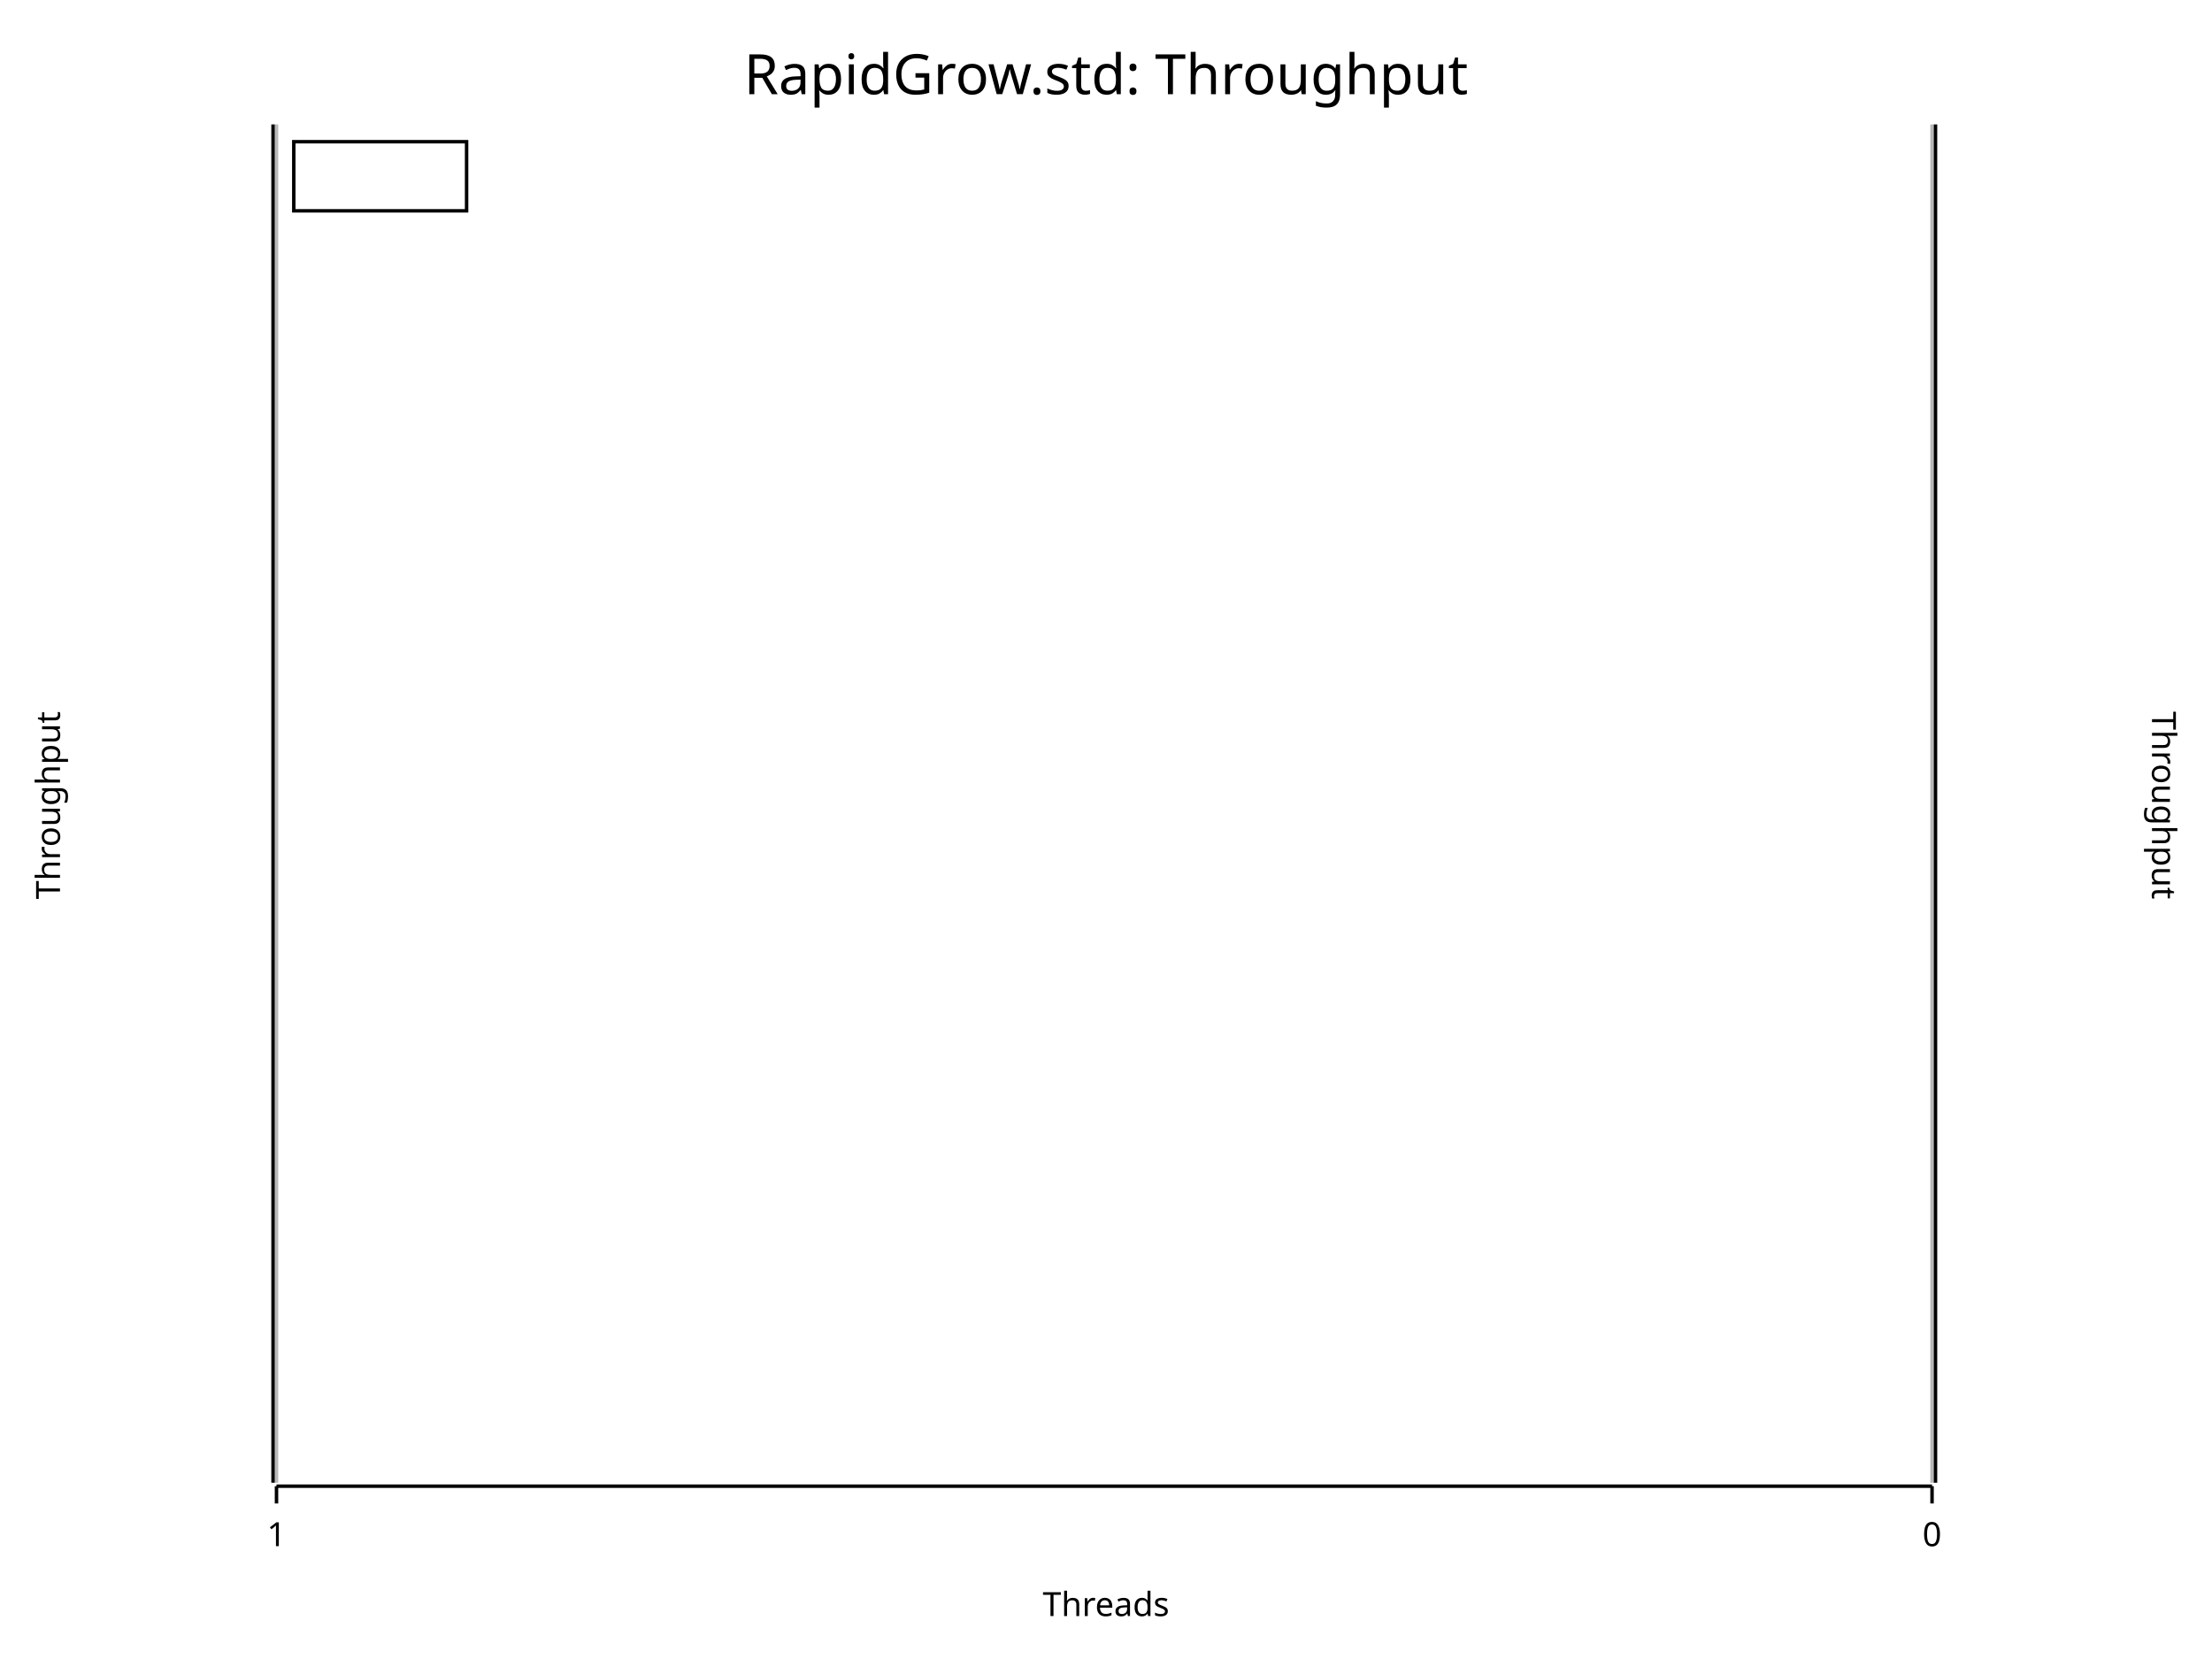
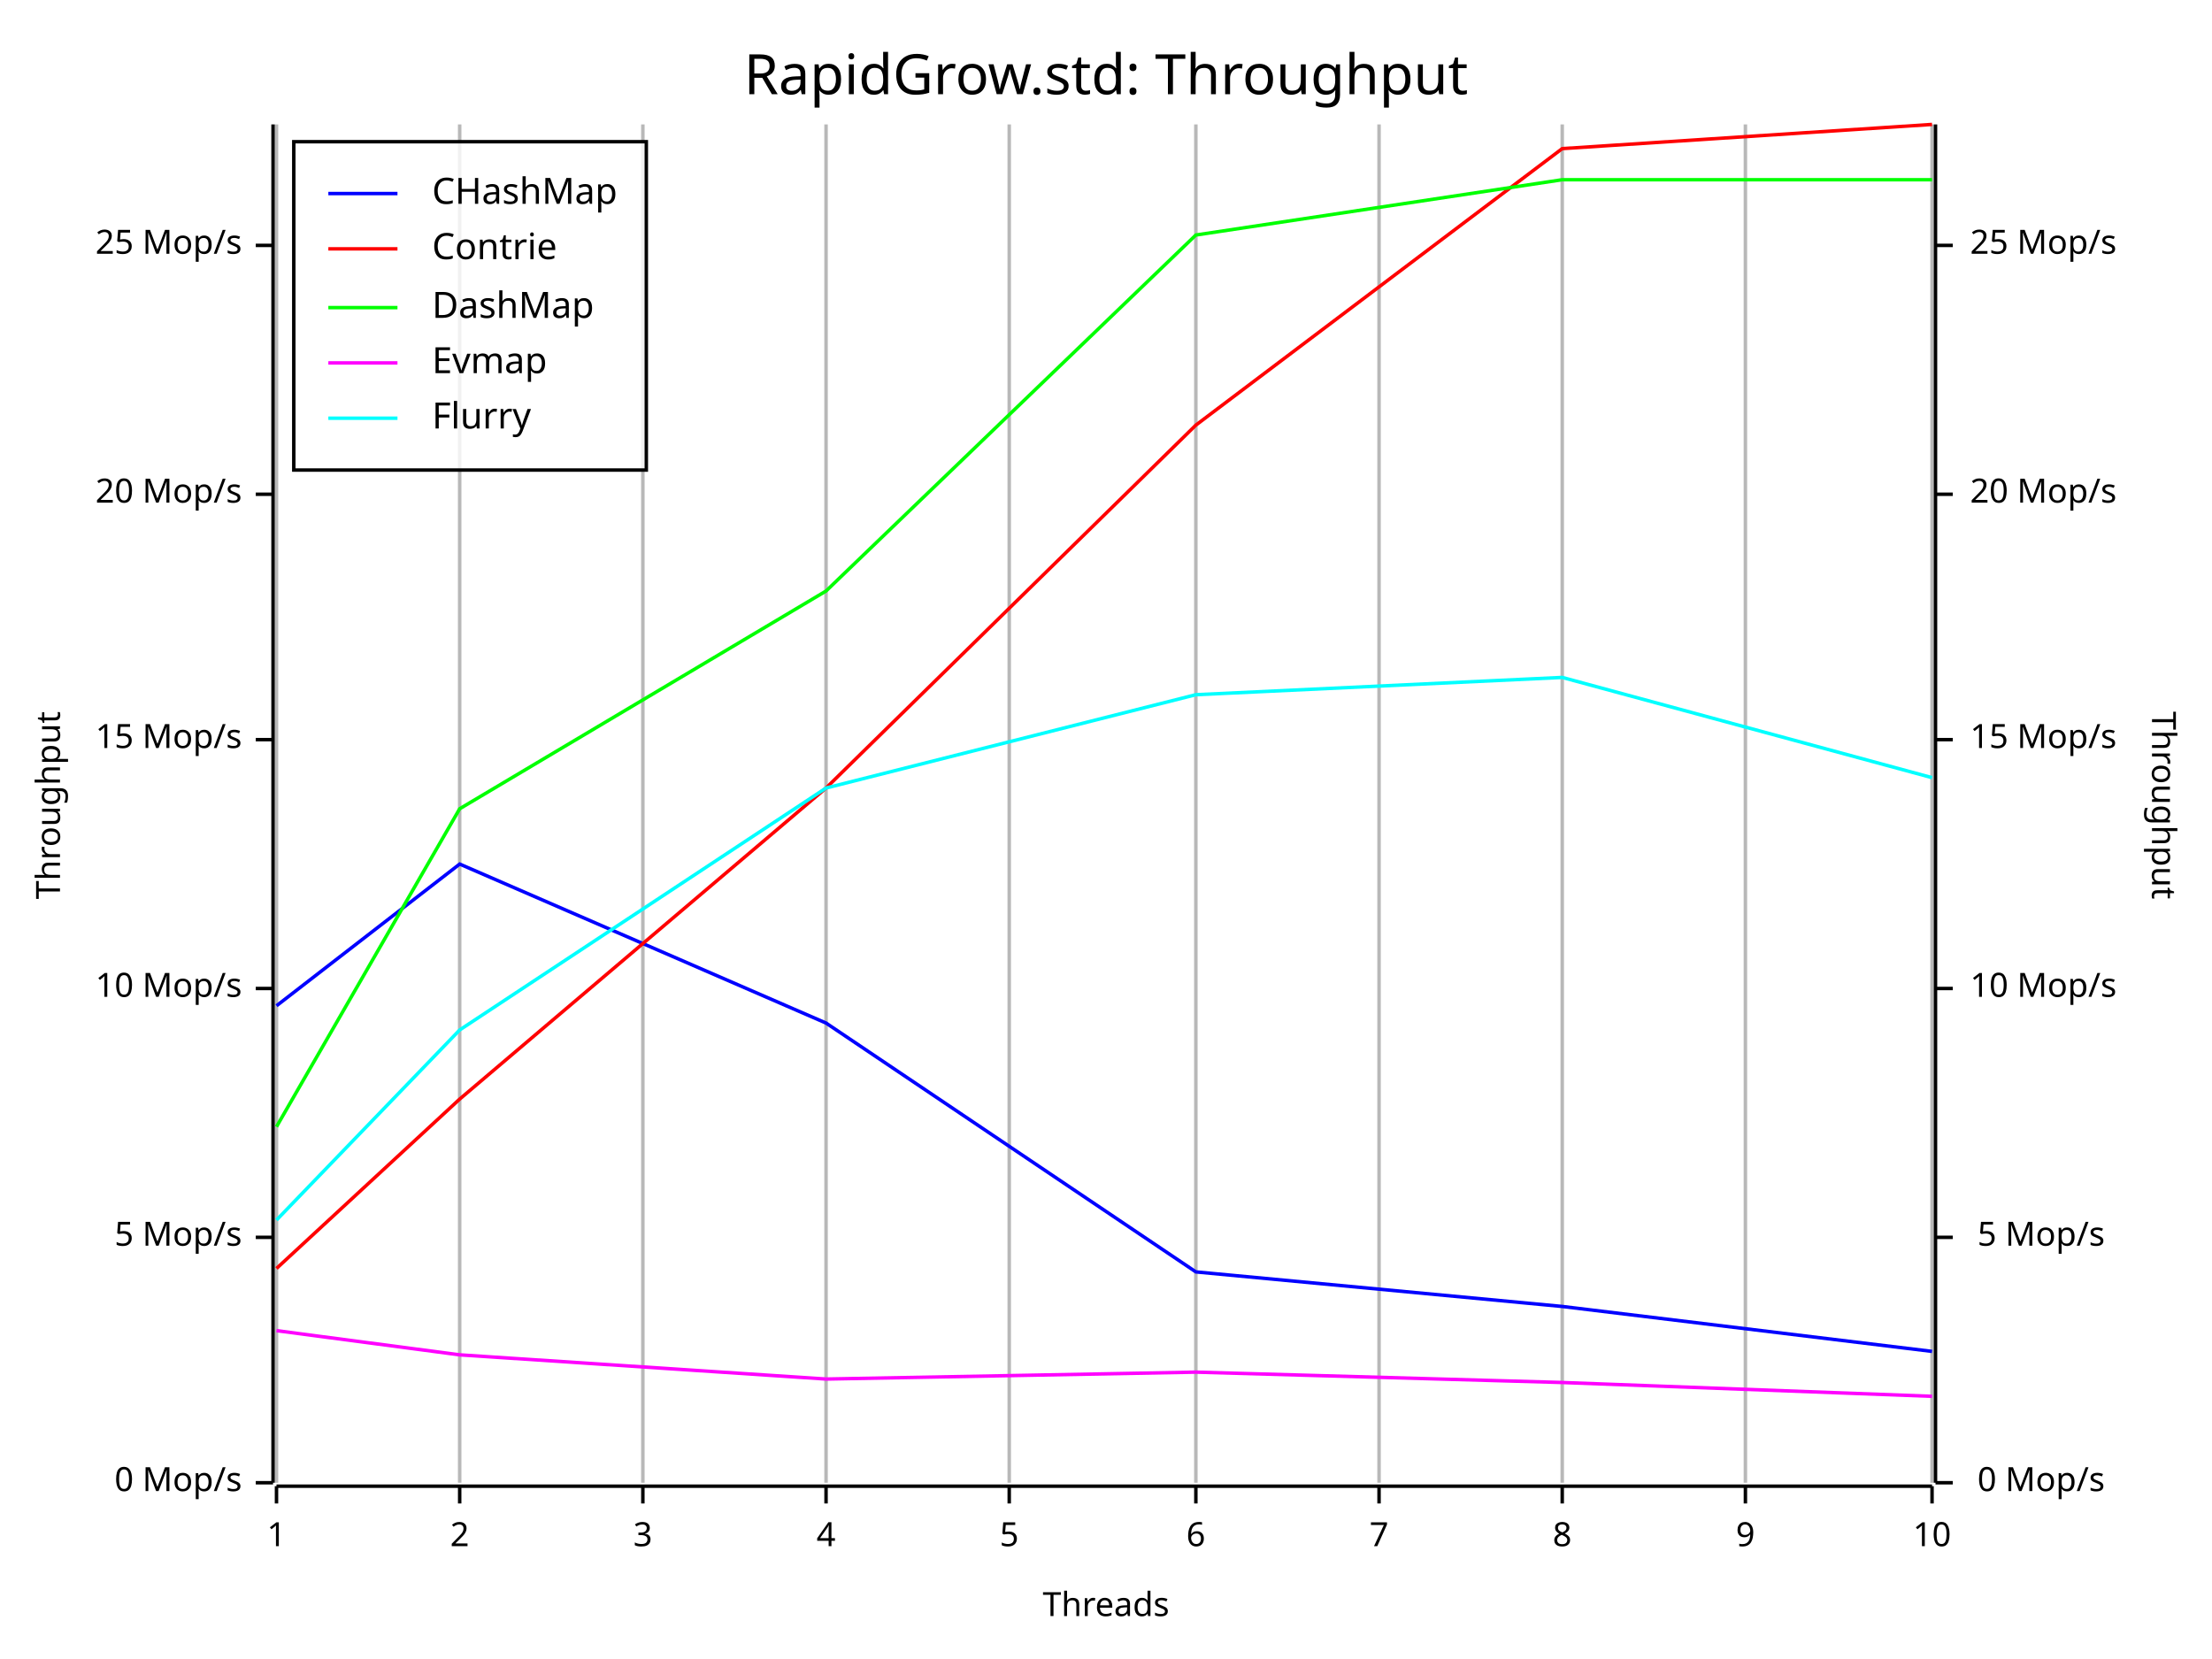
<svg xmlns="http://www.w3.org/2000/svg" width="640" height="480" viewBox="0 0 640 480">
  <rect x="0" y="0" width="640" height="480" opacity="1" fill="#FFFFFF" stroke="none" />
  <text x="320" y="15" dy="0.76em" text-anchor="middle" font-family="Fira Code" font-size="16.129" opacity="1" fill="#000000">
RapidGrow.std: Throughput
</text>
+   <line opacity="0.1" stroke="#000000" stroke-width="1" x1="80" y1="429" x2="80" y2="36" />
+   <line opacity="0.1" stroke="#000000" stroke-width="1" x1="133" y1="429" x2="133" y2="36" />
+   <line opacity="0.1" stroke="#000000" stroke-width="1" x1="186" y1="429" x2="186" y2="36" />
+   <line opacity="0.1" stroke="#000000" stroke-width="1" x1="239" y1="429" x2="239" y2="36" />
+   <line opacity="0.1" stroke="#000000" stroke-width="1" x1="292" y1="429" x2="292" y2="36" />
+   <line opacity="0.1" stroke="#000000" stroke-width="1" x1="346" y1="429" x2="346" y2="36" />
+   <line opacity="0.1" stroke="#000000" stroke-width="1" x1="399" y1="429" x2="399" y2="36" />
+   <line opacity="0.1" stroke="#000000" stroke-width="1" x1="452" y1="429" x2="452" y2="36" />
+   <line opacity="0.1" stroke="#000000" stroke-width="1" x1="505" y1="429" x2="505" y2="36" />
  <line opacity="0.1" stroke="#000000" stroke-width="1" x1="559" y1="429" x2="559" y2="36" />
-   <line opacity="0.1" stroke="#000000" stroke-width="1" x1="80" y1="429" x2="80" y2="36" />
  <text x="10" y="233" dy="0.76em" text-anchor="middle" font-family="sans-serif" font-size="9.677" opacity="1" fill="#000000" transform="rotate(270, 10, 233)">
Throughput
</text>
  <text x="320" y="470" dy="-0.5ex" text-anchor="middle" font-family="sans-serif" font-size="9.677" opacity="1" fill="#000000">
Threads
</text>
  <text x="630" y="233" dy="0.76em" text-anchor="middle" font-family="sans-serif" font-size="9.677" opacity="1" fill="#000000" transform="rotate(90, 630, 233)">
Throughput
</text>
+   <line opacity="0.2" stroke="#000000" stroke-width="1" x1="80" y1="429" x2="80" y2="36" />
+   <line opacity="0.2" stroke="#000000" stroke-width="1" x1="133" y1="429" x2="133" y2="36" />
+   <line opacity="0.2" stroke="#000000" stroke-width="1" x1="186" y1="429" x2="186" y2="36" />
+   <line opacity="0.2" stroke="#000000" stroke-width="1" x1="239" y1="429" x2="239" y2="36" />
+   <line opacity="0.2" stroke="#000000" stroke-width="1" x1="292" y1="429" x2="292" y2="36" />
+   <line opacity="0.2" stroke="#000000" stroke-width="1" x1="346" y1="429" x2="346" y2="36" />
+   <line opacity="0.2" stroke="#000000" stroke-width="1" x1="399" y1="429" x2="399" y2="36" />
+   <line opacity="0.2" stroke="#000000" stroke-width="1" x1="452" y1="429" x2="452" y2="36" />
+   <line opacity="0.2" stroke="#000000" stroke-width="1" x1="505" y1="429" x2="505" y2="36" />
  <line opacity="0.2" stroke="#000000" stroke-width="1" x1="559" y1="429" x2="559" y2="36" />
-   <line opacity="0.2" stroke="#000000" stroke-width="1" x1="80" y1="429" x2="80" y2="36" />
  <polyline fill="none" opacity="1" stroke="#000000" stroke-width="1" points="79,36 79,429 " />
+   <text x="70" y="429" dy="0.5ex" text-anchor="end" font-family="sans-serif" font-size="9.677" opacity="1" fill="#000000">
+ 0 Mop/s
+ </text>
+   <polyline fill="none" opacity="1" stroke="#000000" stroke-width="1" points="74,429 79,429 " />
+   <text x="70" y="358" dy="0.5ex" text-anchor="end" font-family="sans-serif" font-size="9.677" opacity="1" fill="#000000">
+ 5 Mop/s
+ </text>
+   <polyline fill="none" opacity="1" stroke="#000000" stroke-width="1" points="74,358 79,358 " />
+   <text x="70" y="286" dy="0.5ex" text-anchor="end" font-family="sans-serif" font-size="9.677" opacity="1" fill="#000000">
+ 10 Mop/s
+ </text>
+   <polyline fill="none" opacity="1" stroke="#000000" stroke-width="1" points="74,286 79,286 " />
+   <text x="70" y="214" dy="0.5ex" text-anchor="end" font-family="sans-serif" font-size="9.677" opacity="1" fill="#000000">
+ 15 Mop/s
+ </text>
+   <polyline fill="none" opacity="1" stroke="#000000" stroke-width="1" points="74,214 79,214 " />
+   <text x="70" y="143" dy="0.5ex" text-anchor="end" font-family="sans-serif" font-size="9.677" opacity="1" fill="#000000">
+ 20 Mop/s
+ </text>
+   <polyline fill="none" opacity="1" stroke="#000000" stroke-width="1" points="74,143 79,143 " />
+   <text x="70" y="71" dy="0.5ex" text-anchor="end" font-family="sans-serif" font-size="9.677" opacity="1" fill="#000000">
+ 25 Mop/s
+ </text>
+   <polyline fill="none" opacity="1" stroke="#000000" stroke-width="1" points="74,71 79,71 " />
  <polyline fill="none" opacity="1" stroke="#000000" stroke-width="1" points="80,430 559,430 " />
-   <text x="559" y="440" dy="0.76em" text-anchor="middle" font-family="sans-serif" font-size="9.677" opacity="1" fill="#000000">
- 0
- </text>
-   <polyline fill="none" opacity="1" stroke="#000000" stroke-width="1" points="559,430 559,435 " />
  <text x="80" y="440" dy="0.76em" text-anchor="middle" font-family="sans-serif" font-size="9.677" opacity="1" fill="#000000">
1
</text>
  <polyline fill="none" opacity="1" stroke="#000000" stroke-width="1" points="80,430 80,435 " />
+   <text x="133" y="440" dy="0.76em" text-anchor="middle" font-family="sans-serif" font-size="9.677" opacity="1" fill="#000000">
+ 2
+ </text>
+   <polyline fill="none" opacity="1" stroke="#000000" stroke-width="1" points="133,430 133,435 " />
+   <text x="186" y="440" dy="0.76em" text-anchor="middle" font-family="sans-serif" font-size="9.677" opacity="1" fill="#000000">
+ 3
+ </text>
+   <polyline fill="none" opacity="1" stroke="#000000" stroke-width="1" points="186,430 186,435 " />
+   <text x="239" y="440" dy="0.76em" text-anchor="middle" font-family="sans-serif" font-size="9.677" opacity="1" fill="#000000">
+ 4
+ </text>
+   <polyline fill="none" opacity="1" stroke="#000000" stroke-width="1" points="239,430 239,435 " />
+   <text x="292" y="440" dy="0.76em" text-anchor="middle" font-family="sans-serif" font-size="9.677" opacity="1" fill="#000000">
+ 5
+ </text>
+   <polyline fill="none" opacity="1" stroke="#000000" stroke-width="1" points="292,430 292,435 " />
+   <text x="346" y="440" dy="0.76em" text-anchor="middle" font-family="sans-serif" font-size="9.677" opacity="1" fill="#000000">
+ 6
+ </text>
+   <polyline fill="none" opacity="1" stroke="#000000" stroke-width="1" points="346,430 346,435 " />
+   <text x="399" y="440" dy="0.76em" text-anchor="middle" font-family="sans-serif" font-size="9.677" opacity="1" fill="#000000">
+ 7
+ </text>
+   <polyline fill="none" opacity="1" stroke="#000000" stroke-width="1" points="399,430 399,435 " />
+   <text x="452" y="440" dy="0.76em" text-anchor="middle" font-family="sans-serif" font-size="9.677" opacity="1" fill="#000000">
+ 8
+ </text>
+   <polyline fill="none" opacity="1" stroke="#000000" stroke-width="1" points="452,430 452,435 " />
+   <text x="505" y="440" dy="0.76em" text-anchor="middle" font-family="sans-serif" font-size="9.677" opacity="1" fill="#000000">
+ 9
+ </text>
+   <polyline fill="none" opacity="1" stroke="#000000" stroke-width="1" points="505,430 505,435 " />
+   <text x="559" y="440" dy="0.76em" text-anchor="middle" font-family="sans-serif" font-size="9.677" opacity="1" fill="#000000">
+ 10
+ </text>
+   <polyline fill="none" opacity="1" stroke="#000000" stroke-width="1" points="559,430 559,435 " />
  <polyline fill="none" opacity="1" stroke="#000000" stroke-width="1" points="560,36 560,429 " />
-   <rect x="85" y="41" width="50" height="20" opacity="0.8" fill="#FFFFFF" stroke="none" />
-   <rect x="85" y="41" width="50" height="20" opacity="1" fill="none" stroke="#000000" />
+   <text x="609" y="429" dy="0.5ex" text-anchor="end" font-family="sans-serif" font-size="9.677" opacity="1" fill="#000000">
+ 0 Mop/s
+ </text>
+   <polyline fill="none" opacity="1" stroke="#000000" stroke-width="1" points="560,429 565,429 " />
+   <text x="609" y="358" dy="0.5ex" text-anchor="end" font-family="sans-serif" font-size="9.677" opacity="1" fill="#000000">
+ 5 Mop/s
+ </text>
+   <polyline fill="none" opacity="1" stroke="#000000" stroke-width="1" points="560,358 565,358 " />
+   <text x="570" y="286" dy="0.5ex" text-anchor="start" font-family="sans-serif" font-size="9.677" opacity="1" fill="#000000">
+ 10 Mop/s
+ </text>
+   <polyline fill="none" opacity="1" stroke="#000000" stroke-width="1" points="560,286 565,286 " />
+   <text x="570" y="214" dy="0.5ex" text-anchor="start" font-family="sans-serif" font-size="9.677" opacity="1" fill="#000000">
+ 15 Mop/s
+ </text>
+   <polyline fill="none" opacity="1" stroke="#000000" stroke-width="1" points="560,214 565,214 " />
+   <text x="570" y="143" dy="0.5ex" text-anchor="start" font-family="sans-serif" font-size="9.677" opacity="1" fill="#000000">
+ 20 Mop/s
+ </text>
+   <polyline fill="none" opacity="1" stroke="#000000" stroke-width="1" points="560,143 565,143 " />
+   <text x="570" y="71" dy="0.5ex" text-anchor="start" font-family="sans-serif" font-size="9.677" opacity="1" fill="#000000">
+ 25 Mop/s
+ </text>
+   <polyline fill="none" opacity="1" stroke="#000000" stroke-width="1" points="560,71 565,71 " />
+   <polyline fill="none" opacity="1" stroke="#0000FF" stroke-width="1" points="80,291 133,250 239,296 346,368 452,378 559,391 " />
+   <polyline fill="none" opacity="1" stroke="#FF0000" stroke-width="1" points="80,367 133,318 239,228 346,123 452,43 559,36 " />
+   <polyline fill="none" opacity="1" stroke="#00FF00" stroke-width="1" points="80,326 133,234 239,171 346,68 452,52 559,52 " />
+   <polyline fill="none" opacity="1" stroke="#FF00FF" stroke-width="1" points="80,385 133,392 239,399 346,397 452,400 559,404 " />
+   <polyline fill="none" opacity="1" stroke="#00FFFF" stroke-width="1" points="80,353 133,298 239,228 346,201 452,196 559,225 " />
+   <rect x="85" y="41" width="102" height="95" opacity="0.8" fill="#FFFFFF" stroke="none" />
+   <rect x="85" y="41" width="102" height="95" opacity="1" fill="none" stroke="#000000" />
+   <text x="125" y="51" dy="0.76em" text-anchor="start" font-family="Fira Code" font-size="10.484" opacity="1" fill="#000000">
+ CHashMap
+ </text>
+   <text x="125" y="67" dy="0.76em" text-anchor="start" font-family="Fira Code" font-size="10.484" opacity="1" fill="#000000">
+ Contrie
+ </text>
+   <text x="125" y="84" dy="0.76em" text-anchor="start" font-family="Fira Code" font-size="10.484" opacity="1" fill="#000000">
+ DashMap
+ </text>
+   <text x="125" y="100" dy="0.76em" text-anchor="start" font-family="Fira Code" font-size="10.484" opacity="1" fill="#000000">
+ Evmap
+ </text>
+   <text x="125" y="116" dy="0.76em" text-anchor="start" font-family="Fira Code" font-size="10.484" opacity="1" fill="#000000">
+ Flurry
+ </text>
+   <polyline fill="none" opacity="1" stroke="#0000FF" stroke-width="1" points="95,56 115,56 " />
+   <polyline fill="none" opacity="1" stroke="#FF0000" stroke-width="1" points="95,72 115,72 " />
+   <polyline fill="none" opacity="1" stroke="#00FF00" stroke-width="1" points="95,89 115,89 " />
+   <polyline fill="none" opacity="1" stroke="#FF00FF" stroke-width="1" points="95,105 115,105 " />
+   <polyline fill="none" opacity="1" stroke="#00FFFF" stroke-width="1" points="95,121 115,121 " />
</svg>
